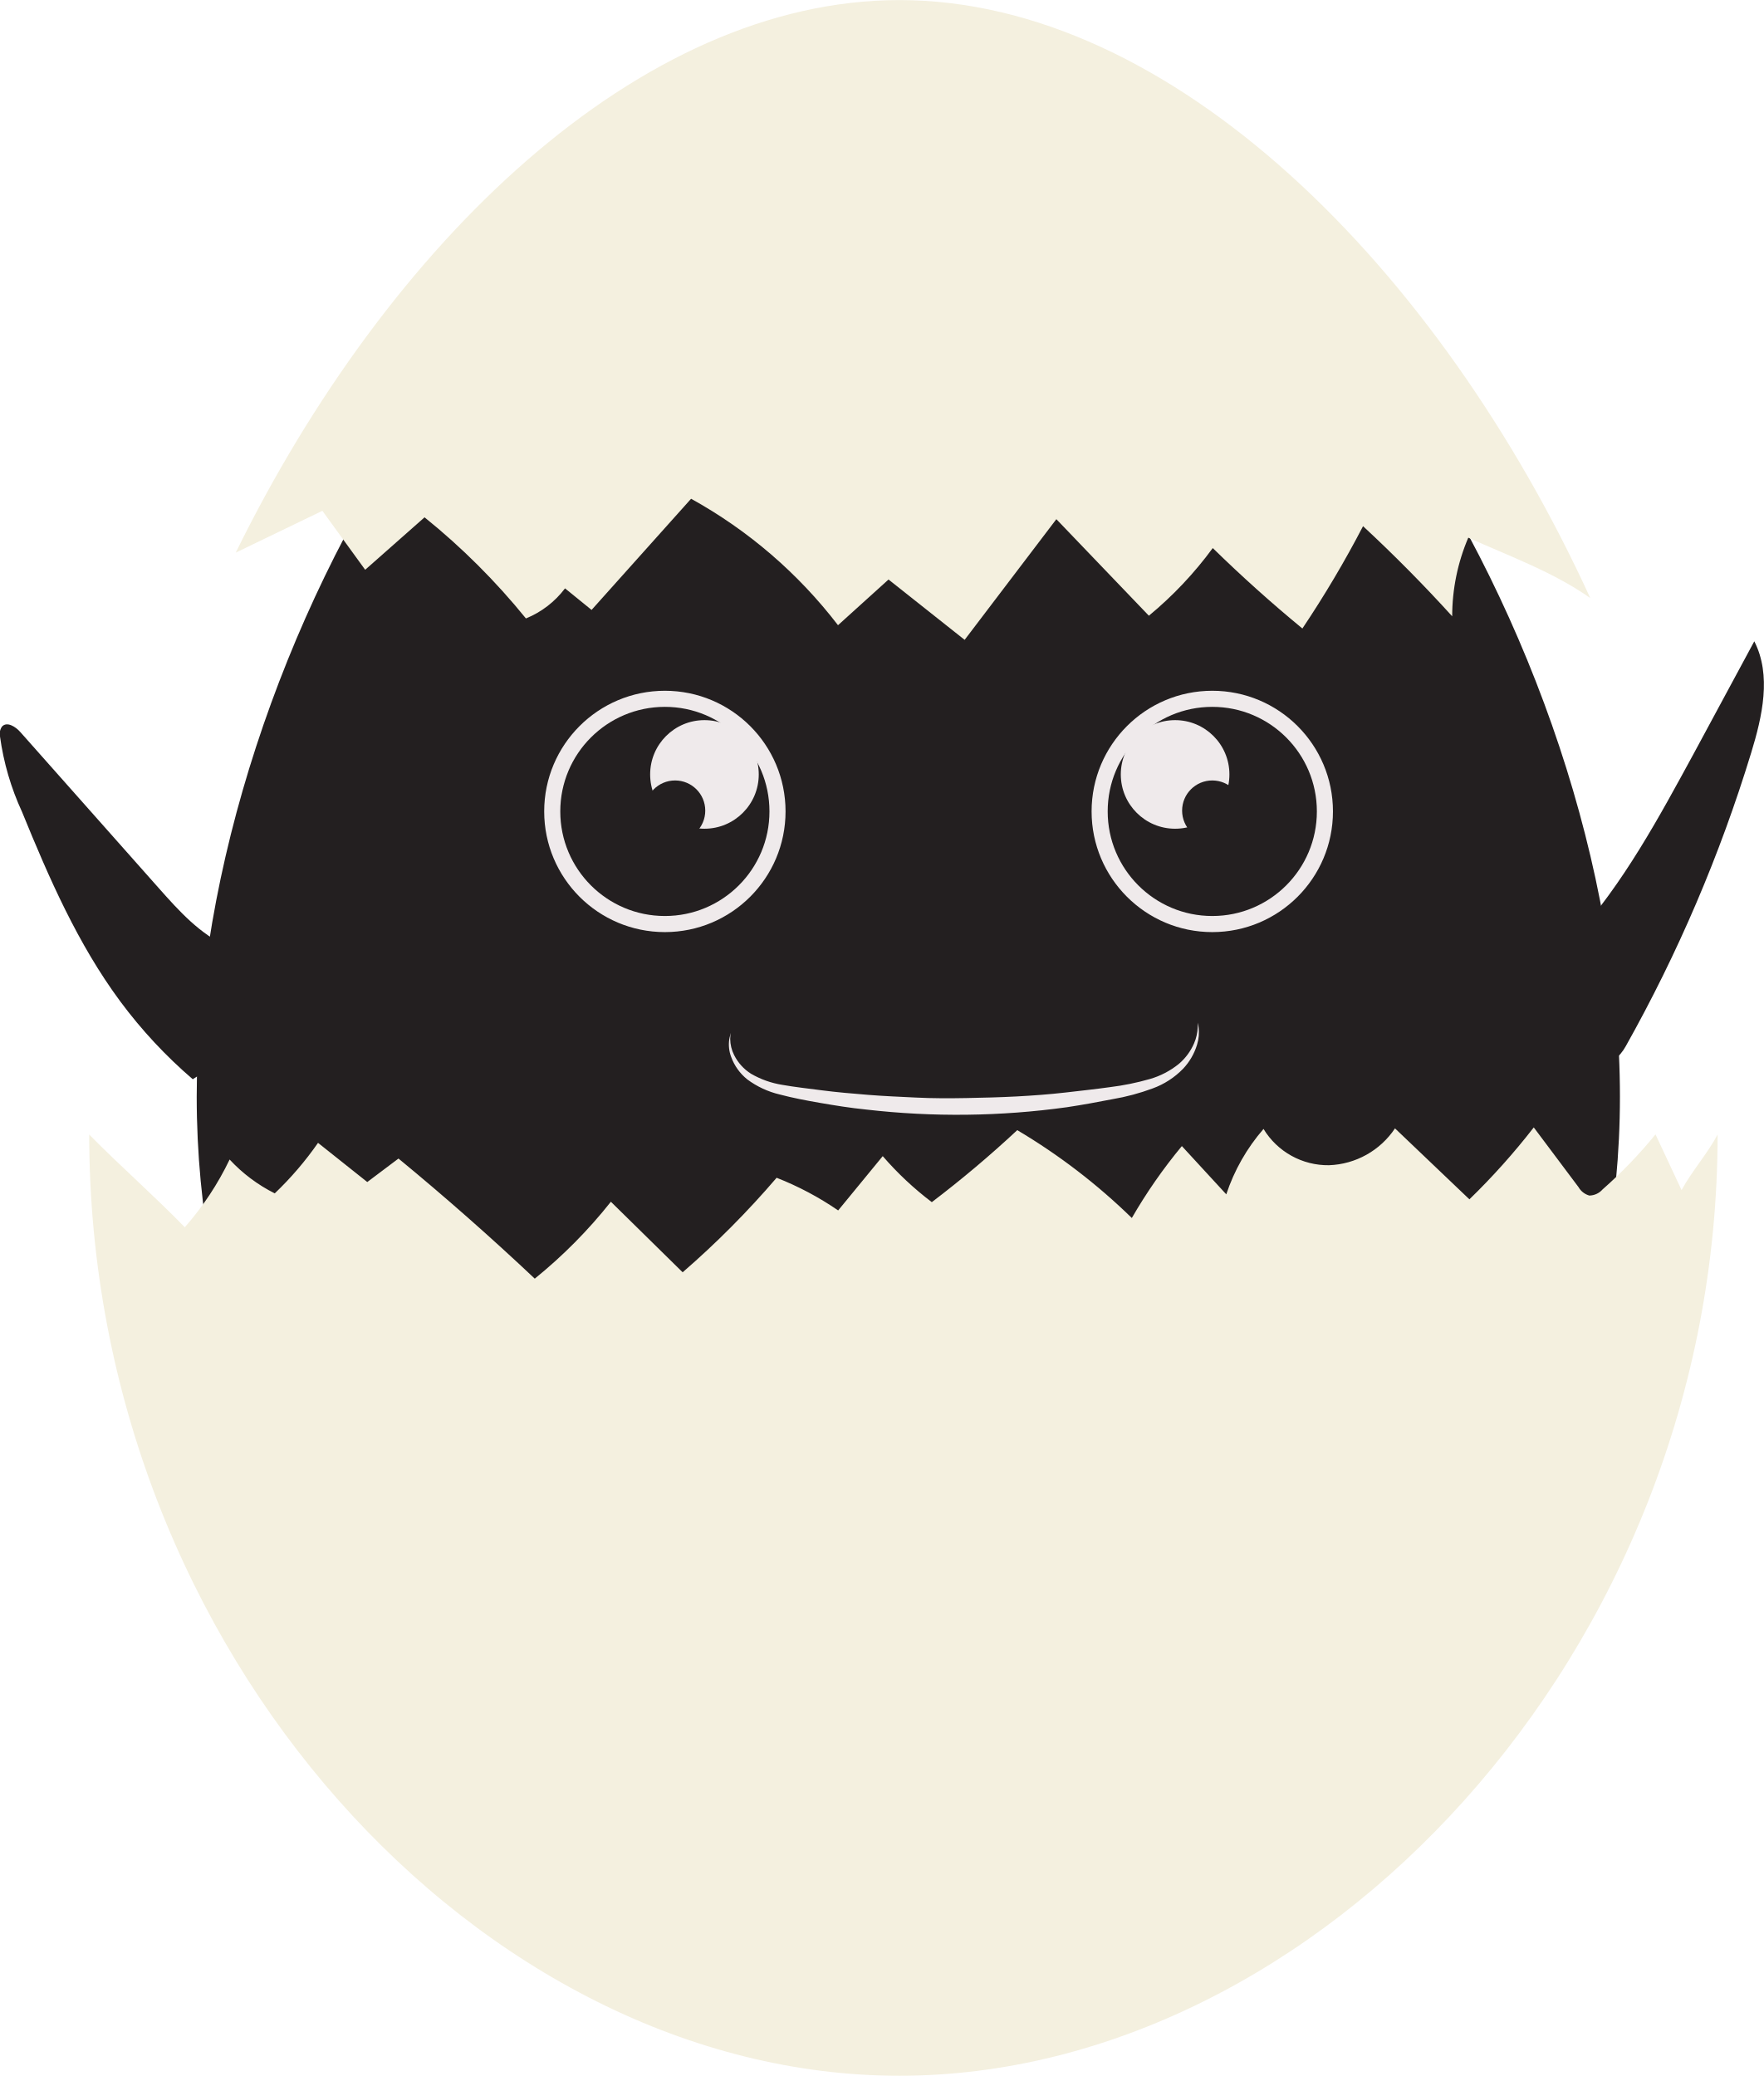
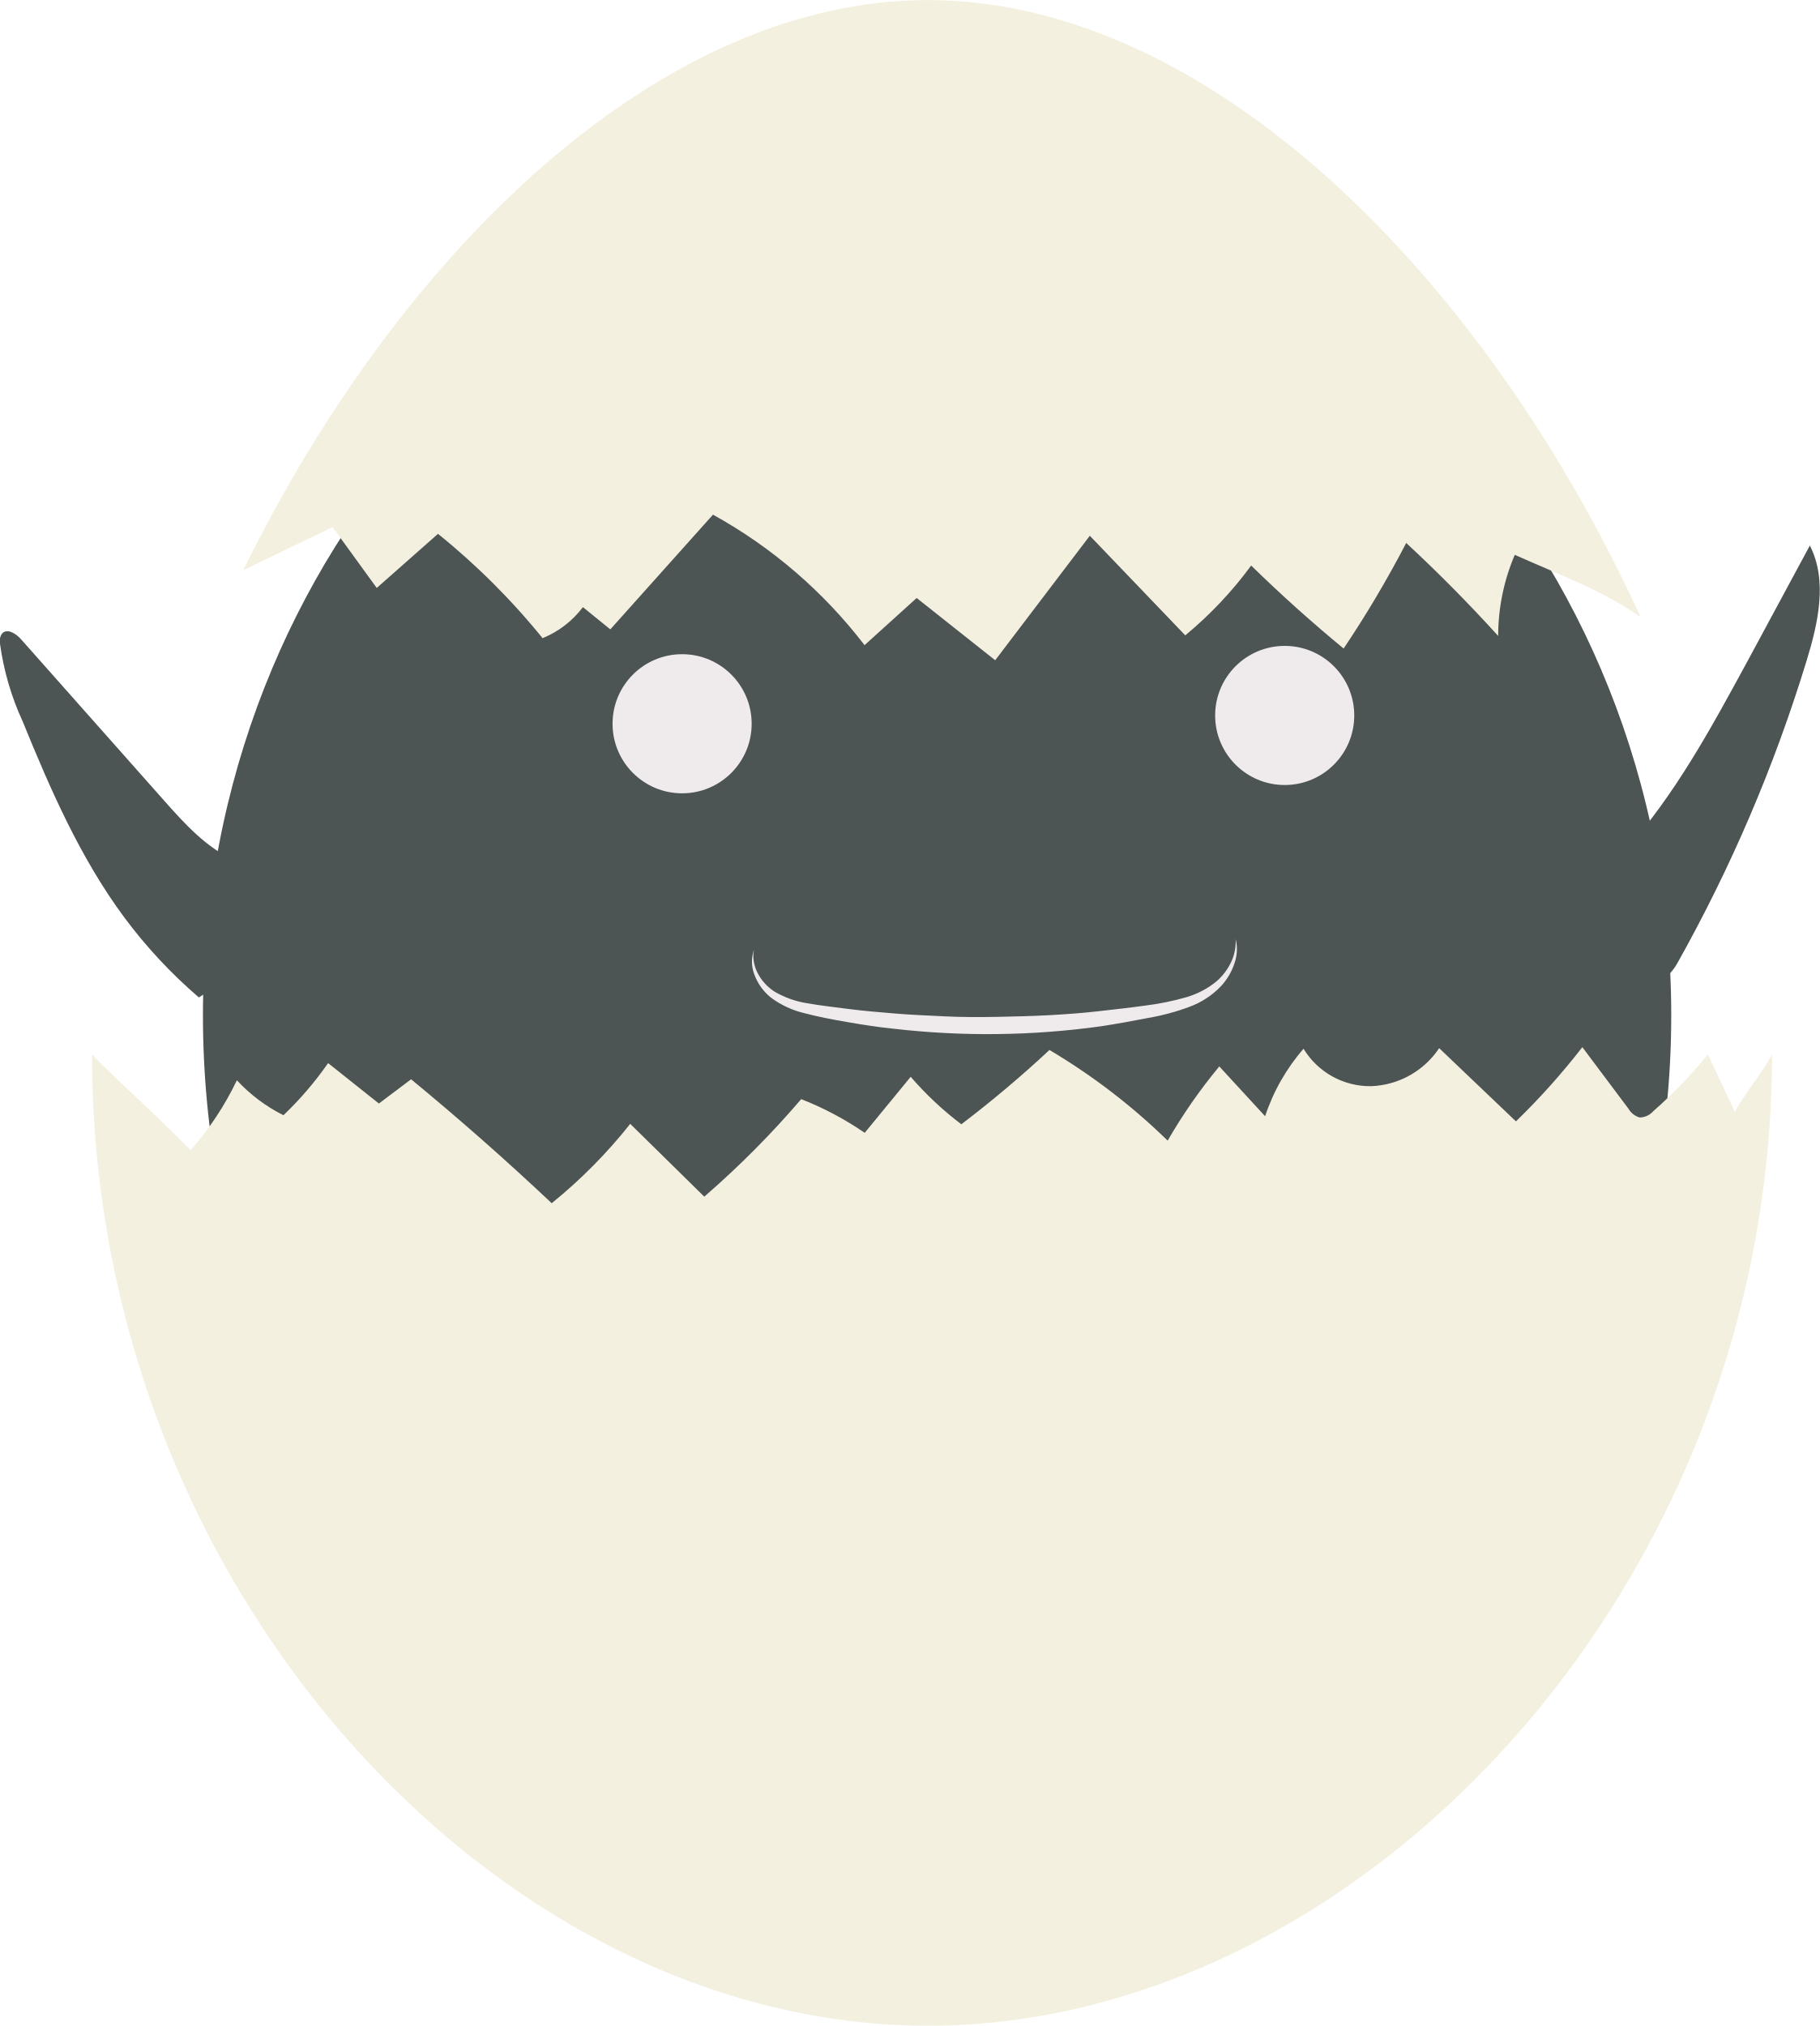
- <svg xmlns="http://www.w3.org/2000/svg" viewBox="0 0 219.23 258.07">
+ <svg xmlns="http://www.w3.org/2000/svg" viewBox="0 0 219.23 244.07">
  <defs>
-     <style>.cls-1{fill:#231f20;}.cls-2{fill:#f4f0df;}.cls-3{fill:#efeaeb;}.cls-4{fill:none;stroke:#efeaeb;stroke-miterlimit:10;stroke-width:2px;}</style>
+     <style>.cls-1{fill:#4C5454;}.cls-2{fill:#f4f0df;}.cls-3{fill:#efeaeb;}</style>
  </defs>
  <g id="egg">
-     <path class="cls-1" d="M314.19,257.91c0,56.5-43.67,102.31-88.9,102.31s-88-45.8-88-102.31S180.05,132,225.29,132,314.19,201.41,314.19,257.91Z" transform="translate(-112.84 -121.59)" />
-     <path class="cls-2" d="M326.33,262.63c0,64.64-50,117-101.7,117s-100.7-52.4-100.7-117c3.95,4,7.94,7.48,11.88,11.52a36.82,36.82,0,0,0,5.57-8.42,19.66,19.66,0,0,0,5.61,4.21,41.17,41.17,0,0,0,5.38-6.28l6.12,4.87,3.88-2.92q8.72,7.18,16.94,14.93a61.15,61.15,0,0,0,9.46-9.56l8.92,8.77A111.43,111.43,0,0,0,209.37,268a38,38,0,0,1,7.65,4.06l5.54-6.75a39.88,39.88,0,0,0,6.1,5.72,138.15,138.15,0,0,0,10.62-8.95A75.66,75.66,0,0,1,253.52,273a64.21,64.21,0,0,1,6.22-8.94l5.52,6a23.76,23.76,0,0,1,4.63-8.13,9.37,9.37,0,0,0,8.14,4.51,10.29,10.29,0,0,0,8.2-4.58l9.25,8.82a85.33,85.33,0,0,0,8-8.94l5.56,7.42a2.26,2.26,0,0,0,1.34,1.05,2.22,2.22,0,0,0,1.65-.76,57.16,57.16,0,0,0,6.58-6.84l3.24,6.92C323.14,267.16,325.07,265,326.33,262.63Z" transform="translate(-112.84 -121.59)" />
-     <path class="cls-2" d="M310.5,195.93c-18.82-41.1-52-74.33-85.87-74.33-32.34,0-63.6,30.23-82.49,68.69l10.77-5.2,5.32,7.33,7.38-6.52a84.43,84.43,0,0,1,12.6,12.57,11.51,11.51,0,0,0,4.86-3.74l3.3,2.68,12.37-13.82A58.91,58.91,0,0,1,217,199.31l6.28-5.68,9.46,7.5,11.4-15,11.5,12a46.85,46.85,0,0,0,7.94-8.41q5.36,5.24,11.14,10A132.72,132.72,0,0,0,282.26,187q5.78,5.36,11.08,11.2a24.88,24.88,0,0,1,2-9.77C300.46,190.73,305.91,192.7,310.5,195.93Z" transform="translate(-112.84 -121.59)" />
+     <path class="cls-1" d="M314.19,257.91c0,56.5-43.67,102.31-88.9,102.31s-88-45.8-88-102.31,42.79-99.91,88-99.91S314.19,201.41,314.19,257.91Z" transform="translate(-112.84 -135.59)" />
+     <path id="bottom_half" class="cls-2" d="M326.33,262.63c0,64.64-50,117-101.7,117s-100.7-52.4-100.7-117c3.95,4,7.94,7.48,11.88,11.52a36.82,36.82,0,0,0,5.57-8.42,19.66,19.66,0,0,0,5.61,4.21,41.17,41.17,0,0,0,5.38-6.28l6.12,4.87,3.88-2.92q8.72,7.18,16.94,14.93a61.15,61.15,0,0,0,9.46-9.56l8.92,8.77A111.43,111.43,0,0,0,209.37,268a38,38,0,0,1,7.65,4.06l5.54-6.75a39.88,39.88,0,0,0,6.1,5.72,138.15,138.15,0,0,0,10.62-8.95A75.66,75.66,0,0,1,253.52,273a64.21,64.21,0,0,1,6.22-8.94l5.52,6a23.76,23.76,0,0,1,4.63-8.13,9.37,9.37,0,0,0,8.14,4.51,10.29,10.29,0,0,0,8.2-4.58l9.25,8.82a85.33,85.33,0,0,0,8-8.94l5.56,7.42a2.26,2.26,0,0,0,1.34,1.05,2.22,2.22,0,0,0,1.65-.76,57.16,57.16,0,0,0,6.58-6.84l3.24,6.92C323.14,267.16,325.07,265,326.33,262.63Z" transform="translate(-112.84 -135.59)" />
+     <path id="top_head" class="cls-2" d="M310.5,209.93c-18.82-41.1-52-74.33-85.87-74.33-32.34,0-63.6,30.23-82.49,68.69l10.77-5.2,5.32,7.33,7.38-6.52a84.43,84.43,0,0,1,12.6,12.57,11.51,11.51,0,0,0,4.86-3.74l3.3,2.68,12.37-13.82A58.91,58.91,0,0,1,217,213.31l6.28-5.68,9.46,7.5,11.4-15,11.5,12a46.85,46.85,0,0,0,7.94-8.41q5.36,5.24,11.14,10A132.72,132.72,0,0,0,282.26,201q5.78,5.36,11.08,11.2a24.88,24.88,0,0,1,2-9.77C300.46,204.73,305.91,206.7,310.5,209.93Z" transform="translate(-112.84 -135.59)" />
  </g>
  <g id="face">
-     <path class="cls-3" d="M203.65,250l0,.19a3.77,3.77,0,0,0-.05.56,4.55,4.55,0,0,0,.49,2,5.82,5.82,0,0,0,2.1,2.32,11.27,11.27,0,0,0,3.89,1.38c1.51.27,3.23.46,5,.69s3.68.39,5.63.55,4,.24,6,.34,4.15.1,6.25.06,4.18-.09,6.24-.2,4.08-.26,6-.48,3.84-.43,5.63-.68a32.08,32.08,0,0,0,4.91-1,10.17,10.17,0,0,0,3.63-1.89,7,7,0,0,0,1.89-2.56,5.52,5.52,0,0,0,.45-2,3.67,3.67,0,0,0,0-.56l0-.19,0,.19a3.73,3.73,0,0,1,.11.56,5.14,5.14,0,0,1-.19,2.17,7.51,7.51,0,0,1-1.74,3,10.06,10.06,0,0,1-3.77,2.44,27.59,27.59,0,0,1-5,1.34c-1.79.35-3.69.7-5.67,1a98.91,98.91,0,0,1-24.94.29c-2-.2-3.89-.51-5.69-.82s-3.47-.63-5.05-1.05a11,11,0,0,1-4.05-1.88,6.36,6.36,0,0,1-2-2.79,4.37,4.37,0,0,1-.24-2.17,3.84,3.84,0,0,1,.13-.56Z" transform="translate(-112.84 -121.59)" />
-     <circle class="cls-4" cx="82.64" cy="100.87" r="14" />
-     <circle class="cls-4" cx="150.68" cy="100.87" r="14" />
-     <circle class="cls-3" cx="87.56" cy="96.27" r="6.75" />
-     <circle class="cls-3" cx="146.06" cy="96.27" r="6.75" />
-     <circle class="cls-1" cx="83.91" cy="100.77" r="3.75" />
-     <circle class="cls-1" cx="150.68" cy="100.77" r="3.75" />
+     <path class="cls-3" d="M203.65,250l0,.19a3.77,3.77,0,0,0-.05.56,4.55,4.55,0,0,0,.49,2,5.82,5.82,0,0,0,2.1,2.32,11.27,11.27,0,0,0,3.89,1.38c1.51.27,3.23.46,5,.69s3.68.39,5.63.55,4,.24,6,.34,4.15.1,6.25.06,4.18-.09,6.24-.2,4.08-.26,6-.48,3.84-.43,5.63-.68a32.08,32.08,0,0,0,4.91-1,10.17,10.17,0,0,0,3.63-1.89,7,7,0,0,0,1.89-2.56,5.52,5.52,0,0,0,.45-2,3.67,3.67,0,0,0,0-.56l0-.19,0,.19a3.73,3.73,0,0,1,.11.56,5.14,5.14,0,0,1-.19,2.17,7.51,7.51,0,0,1-1.74,3,10.06,10.06,0,0,1-3.77,2.44,27.59,27.59,0,0,1-5,1.34c-1.79.35-3.69.7-5.67,1a98.91,98.91,0,0,1-24.94.29c-2-.2-3.89-.51-5.69-.82s-3.47-.63-5.05-1.05a11,11,0,0,1-4.05-1.88,6.36,6.36,0,0,1-2-2.79,4.37,4.37,0,0,1-.24-2.17,3.84,3.84,0,0,1,.13-.56Z" transform="translate(-112.84 -135.59)" />
+     <circle id="left_eye" class="cls-3" cx="82.18" cy="87.19" r="8.38" />
+     <circle id="right_eye" class="cls-3" cx="154.78" cy="86.19" r="8.38" />
  </g>
  <g id="arms">
-     <path class="cls-1" d="M136.8,255.75a59.1,59.1,0,0,1-9-9.66c-5.28-7.13-8.87-15.35-12.22-23.57a33.05,33.05,0,0,1-2.74-9.38,1.59,1.59,0,0,1,.24-1.22c.61-.69,1.71,0,2.32.71L132.58,232c2.51,2.83,5.13,5.74,8.6,7.27a4.43,4.43,0,0,1,2,1.27,3.79,3.79,0,0,1,.33,2.62q-.54,4.73-1.24,9.44a4.27,4.27,0,0,1-1.25,2.91c-.86.66-2.5.17-2.41-.91Z" transform="translate(-112.84 -121.59)" />
-     <path class="cls-1" d="M308.5,238.2c6.14-6.81,10.55-15,14.9-23l7.49-13.89c2.16,4.23,1,9.33-.39,13.87a184.59,184.59,0,0,1-15.6,36.49c-.67,1.2-2,2.57-3.17,1.78a2.52,2.52,0,0,1-.77-1.91q-.87-8.87-1-17.79Z" transform="translate(-112.84 -121.59)" />
+     <path class="cls-1" d="M136.8,255.75a59.1,59.1,0,0,1-9-9.66c-5.28-7.13-8.87-15.35-12.22-23.57a33.05,33.05,0,0,1-2.74-9.38,1.59,1.59,0,0,1,.24-1.22c.61-.69,1.71,0,2.32.71L132.58,232c2.51,2.83,5.13,5.74,8.6,7.27a4.43,4.43,0,0,1,2,1.27,3.79,3.79,0,0,1,.33,2.62q-.54,4.73-1.24,9.44a4.27,4.27,0,0,1-1.25,2.91c-.86.66-2.5.17-2.41-.91Z" transform="translate(-112.84 -135.59)" />
+     <path class="cls-1" d="M308.5,238.2c6.14-6.81,10.55-15,14.9-23l7.49-13.89c2.16,4.23,1,9.33-.39,13.87a184.59,184.59,0,0,1-15.6,36.49c-.67,1.2-2,2.57-3.17,1.78a2.52,2.52,0,0,1-.77-1.91q-.87-8.87-1-17.79Z" transform="translate(-112.84 -135.59)" />
  </g>
</svg>
